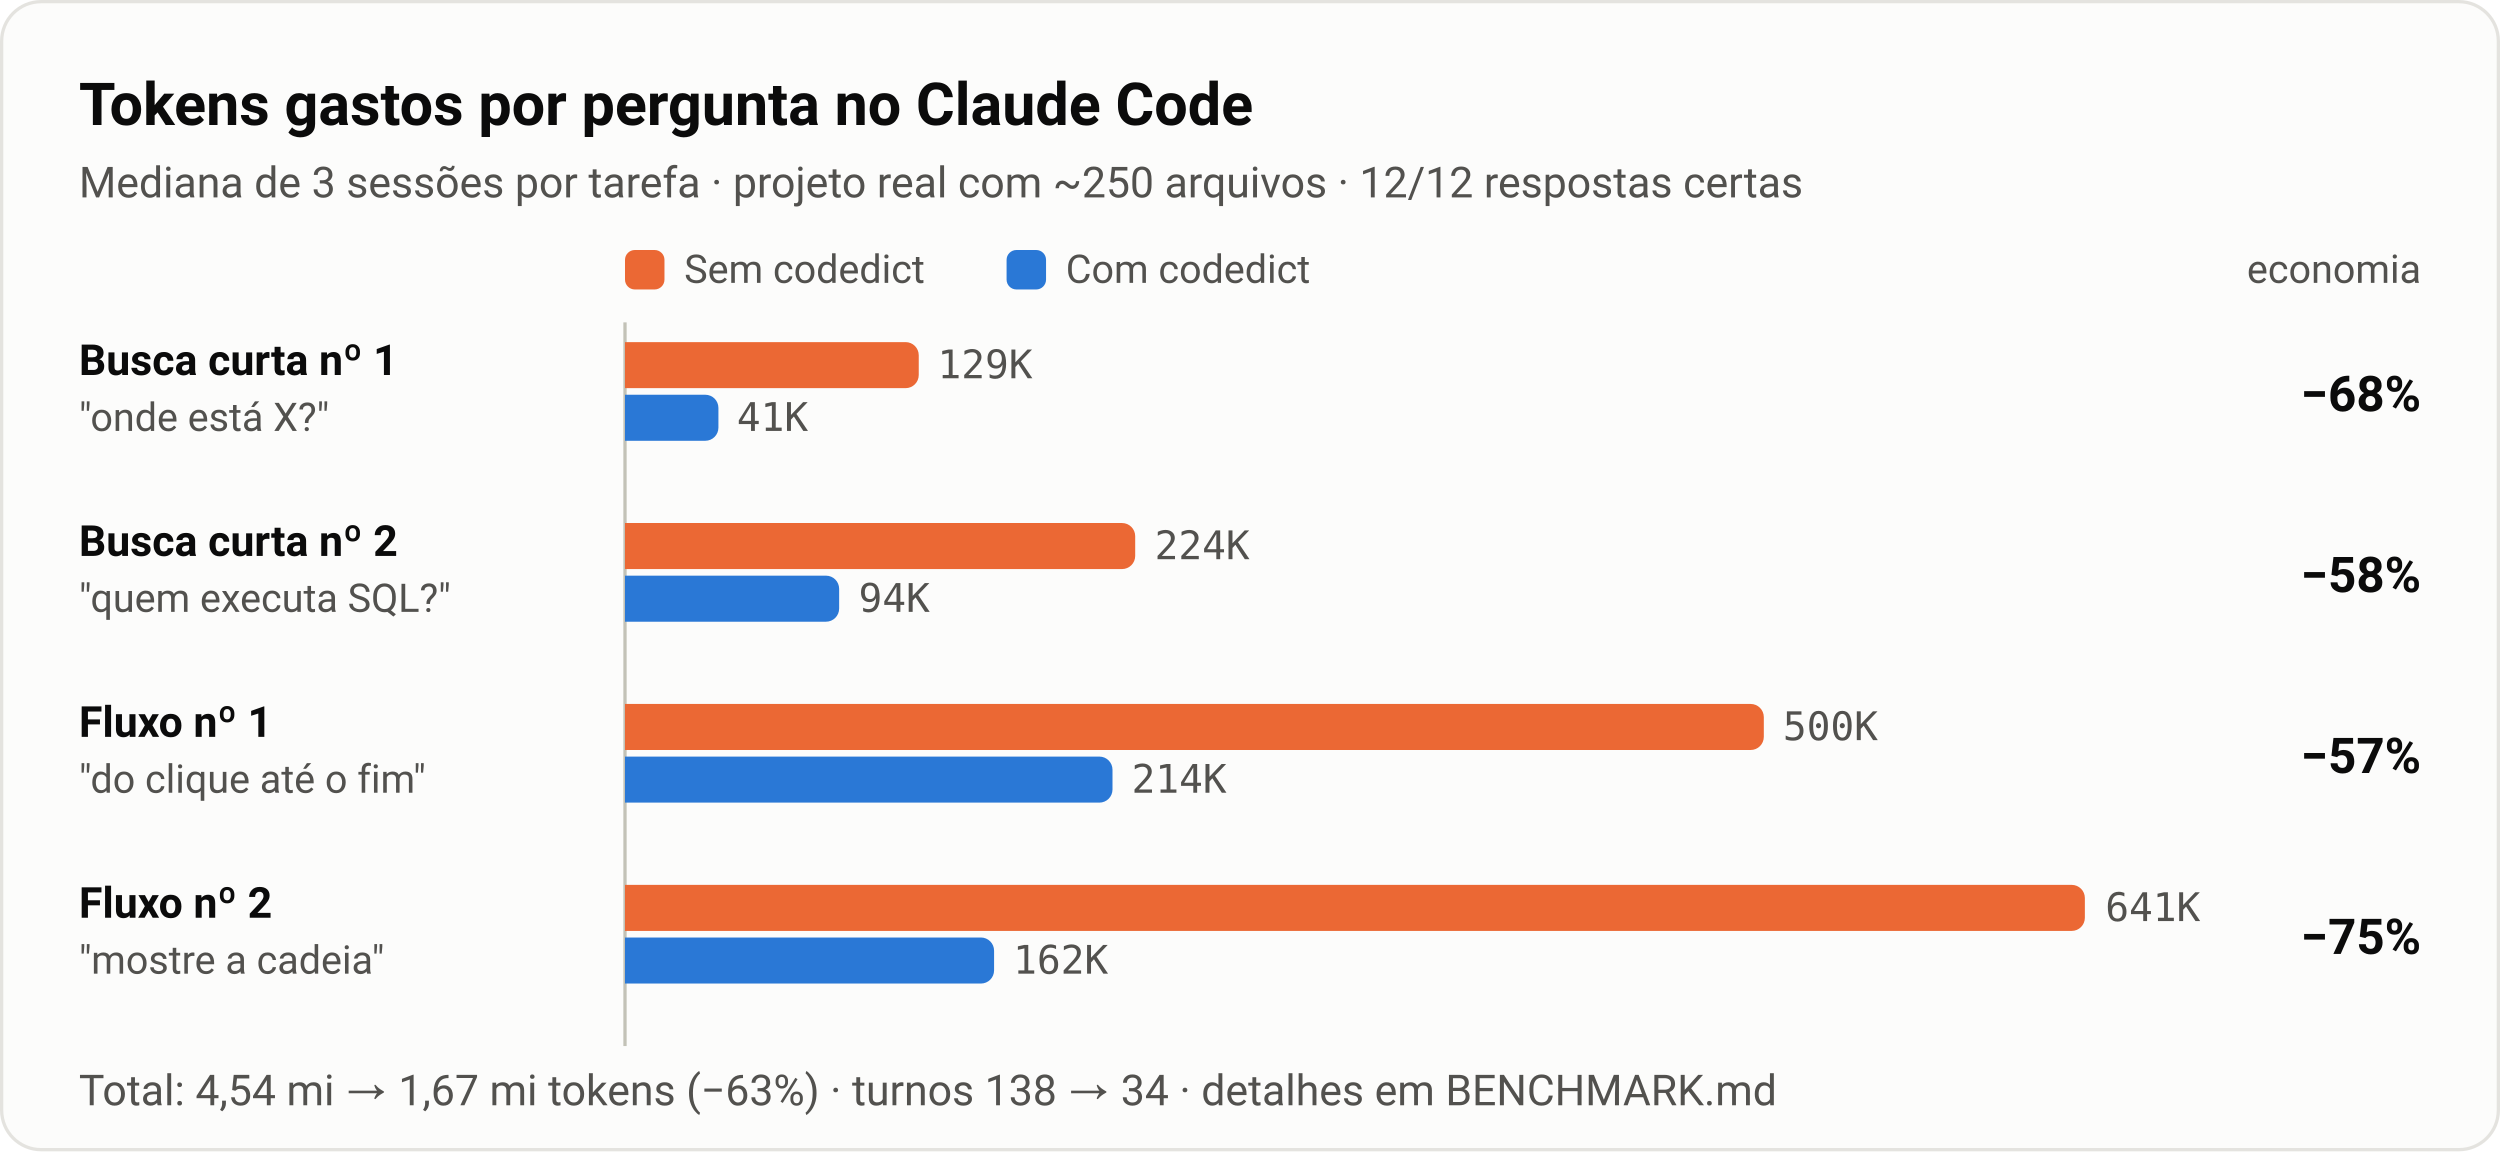
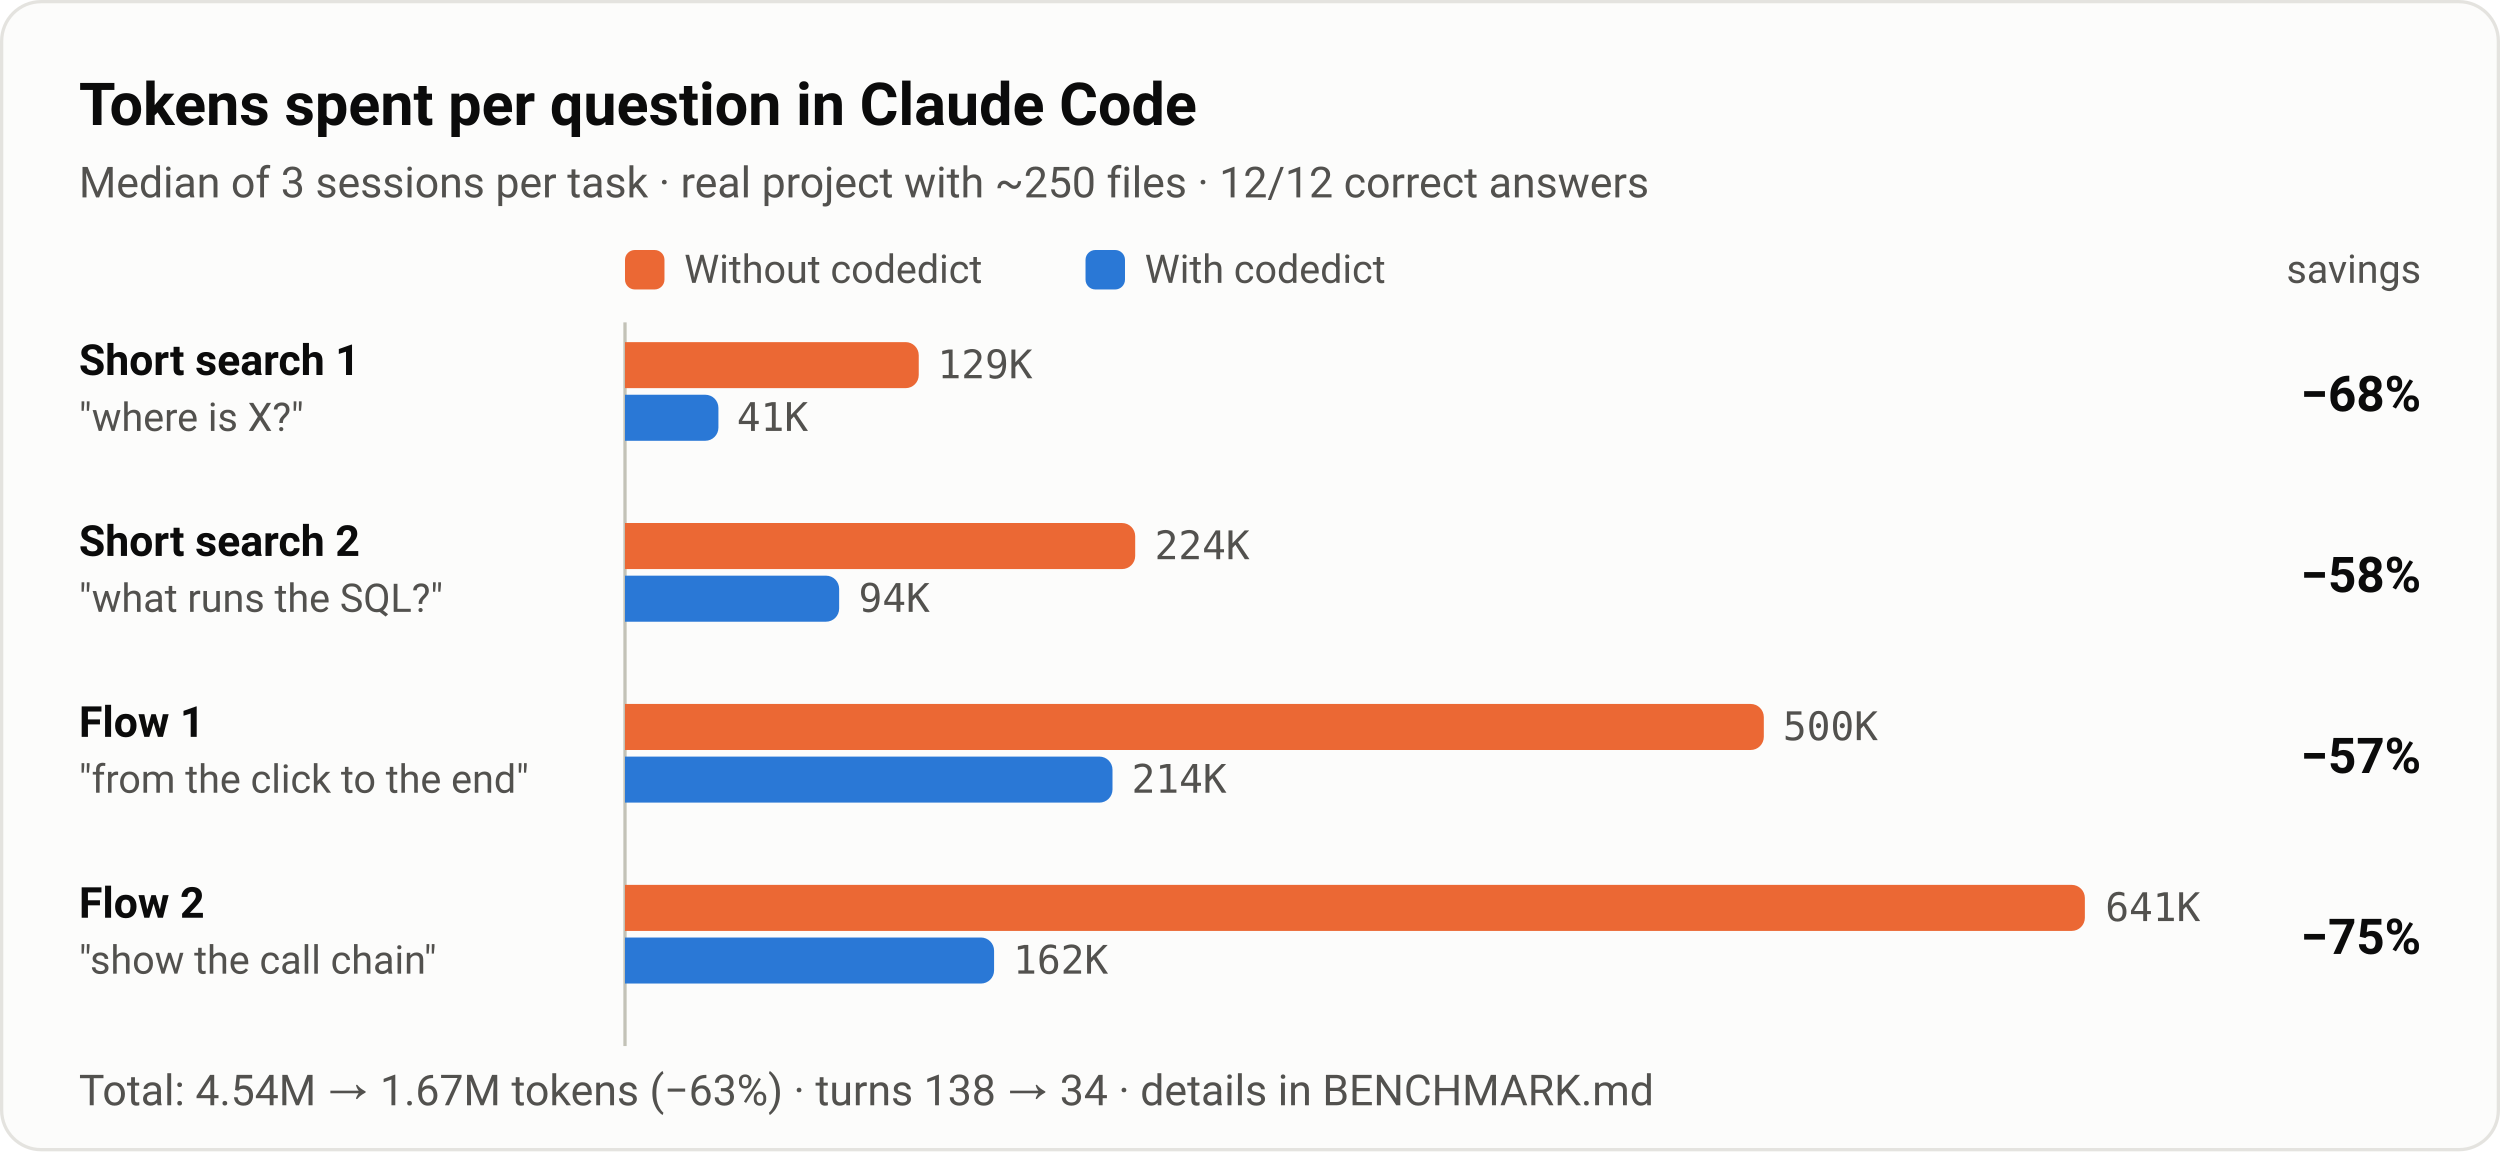
<svg xmlns="http://www.w3.org/2000/svg" width="760" height="350" viewBox="0 0 760 350" role="img" aria-labelledby="t d">
  <style>
    .bg { fill: #fcfcfb; stroke: #e4e3df; }
    .t1 { fill: #0b0b0b; font: 600 18px ui-sans-serif, -apple-system, "Segoe UI", Roboto, Helvetica, Arial, sans-serif; }
    .t2 { fill: #52514e; font: 13px ui-sans-serif, -apple-system, "Segoe UI", Roboto, Helvetica, Arial, sans-serif; }
    .lb { fill: #0b0b0b; font: 600 13px ui-sans-serif, -apple-system, "Segoe UI", Roboto, Helvetica, Arial, sans-serif; }
    .sm { fill: #52514e; font: 12px ui-sans-serif, -apple-system, "Segoe UI", Roboto, Helvetica, Arial, sans-serif; }
    .v  { fill: #52514e; font: 12px ui-monospace, "SFMono-Regular", Consolas, Menlo, monospace; }
    .pc { fill: #0b0b0b; font: 700 15px ui-sans-serif, -apple-system, "Segoe UI", Roboto, Helvetica, Arial, sans-serif; }
    .ax { stroke: #c3c2b7; stroke-width: 1; }
    .a { fill: #eb6834; }
    .b { fill: #2a78d6; }
    @media (prefers-color-scheme: dark) {
      .bg { fill: #1a1a19; stroke: #383835; }
      .t1, .lb, .pc { fill: #f0efec; }
      .t2, .sm, .v { fill: #c3c2b7; }
      .ax { stroke: #52514e; }
      .a { fill: #d95926; }
      .b { fill: #3987e5; }
    }
  </style>
  <rect class="bg" x="0.5" y="0.5" width="759" height="349" rx="12" />
-   <text class="t1" x="24" y="38">Tokens gastos por pergunta no Claude Code</text>
-   <text class="t2" x="24" y="60">Mediana de 3 sessões por tarefa · projeto real com ~250 arquivos · 12/12 respostas certas</text>
+   <text class="t1" x="24" y="38">Tokens spent per question in Claude Code</text>
+   <text class="t2" x="24" y="60">Median of 3 sessions per task · real project with ~250 files · 12/12 correct answers</text>
  <rect class="a" x="190" y="76" width="12" height="12" rx="3" />
-   <text class="sm" x="208" y="86">Sem codedict</text>
-   <rect class="b" x="306" y="76" width="12" height="12" rx="3" />
-   <text class="sm" x="324" y="86">Com codedict</text>
-   <text class="sm" x="736" y="86" text-anchor="end">economia</text>
+   <text class="sm" x="208" y="86">Without codedict</text>
+   <rect class="b" x="330" y="76" width="12" height="12" rx="3" />
+   <text class="sm" x="348" y="86">With codedict</text>
+   <text class="sm" x="736" y="86" text-anchor="end">savings</text>
  <line class="ax" x1="190" y1="98" x2="190" y2="318" />
  <g>
-     <text class="lb" x="24" y="114">Busca curta nº 1</text>
-     <text class="sm" x="24" y="131">"onde está X?"</text>
+     <text class="lb" x="24" y="114">Short search 1</text>
+     <text class="sm" x="24" y="131">"where is X?"</text>
    <path class="a" d="M190 104h85.3a4 4 0 0 1 4 4v6a4 4 0 0 1-4 4h-85.3z" />
    <text class="v" x="285" y="115">129K</text>
    <path class="b" d="M190 120h24.4a4 4 0 0 1 4 4v6a4 4 0 0 1-4 4h-24.4z" />
    <text class="v" x="224" y="131">41K</text>
    <text class="pc" x="736" y="125" text-anchor="end">−68%</text>
  </g>
  <g>
-     <text class="lb" x="24" y="169">Busca curta nº 2</text>
-     <text class="sm" x="24" y="186">"quem executa SQL?"</text>
+     <text class="lb" x="24" y="169">Short search 2</text>
+     <text class="sm" x="24" y="186">"what runs the SQL?"</text>
    <path class="a" d="M190 159h151.1a4 4 0 0 1 4 4v6a4 4 0 0 1-4 4h-151.1z" />
    <text class="v" x="351" y="170">224K</text>
    <path class="b" d="M190 175h61.1a4 4 0 0 1 4 4v6a4 4 0 0 1-4 4h-61.1z" />
    <text class="v" x="261" y="186">94K</text>
    <text class="pc" x="736" y="180" text-anchor="end">−58%</text>
  </g>
  <g>
-     <text class="lb" x="24" y="224">Fluxo nº 1</text>
-     <text class="sm" x="24" y="241">"do clique até o fim"</text>
+     <text class="lb" x="24" y="224">Flow 1</text>
+     <text class="sm" x="24" y="241">"from the click to the end"</text>
    <path class="a" d="M190 214h342.2a4 4 0 0 1 4 4v6a4 4 0 0 1-4 4h-342.2z" />
    <text class="v" x="542" y="225">500K</text>
    <path class="b" d="M190 230h144.2a4 4 0 0 1 4 4v6a4 4 0 0 1-4 4h-144.2z" />
    <text class="v" x="344" y="241">214K</text>
    <text class="pc" x="736" y="235" text-anchor="end">−57%</text>
  </g>
  <g>
-     <text class="lb" x="24" y="279">Fluxo nº 2</text>
-     <text class="sm" x="24" y="296">"mostre a cadeia"</text>
+     <text class="lb" x="24" y="279">Flow 2</text>
+     <text class="sm" x="24" y="296">"show the call chain"</text>
    <path class="a" d="M190 269h439.8a4 4 0 0 1 4 4v6a4 4 0 0 1-4 4h-439.8z" />
    <text class="v" x="640" y="280">641K</text>
    <path class="b" d="M190 285h108.2a4 4 0 0 1 4 4v6a4 4 0 0 1-4 4h-108.2z" />
    <text class="v" x="308" y="296">162K</text>
    <text class="pc" x="736" y="290" text-anchor="end">−75%</text>
  </g>
-   <text class="t2" x="24" y="336">Total: 4,54 mi → 1,67 mi tokens (−63%) · turnos 138 → 34 · detalhes em BENCHMARK.md</text>
+   <text class="t2" x="24" y="336">Total: 4.54M → 1.67M tokens (−63%) · turns 138 → 34 · details in BENCHMARK.md</text>
</svg>
